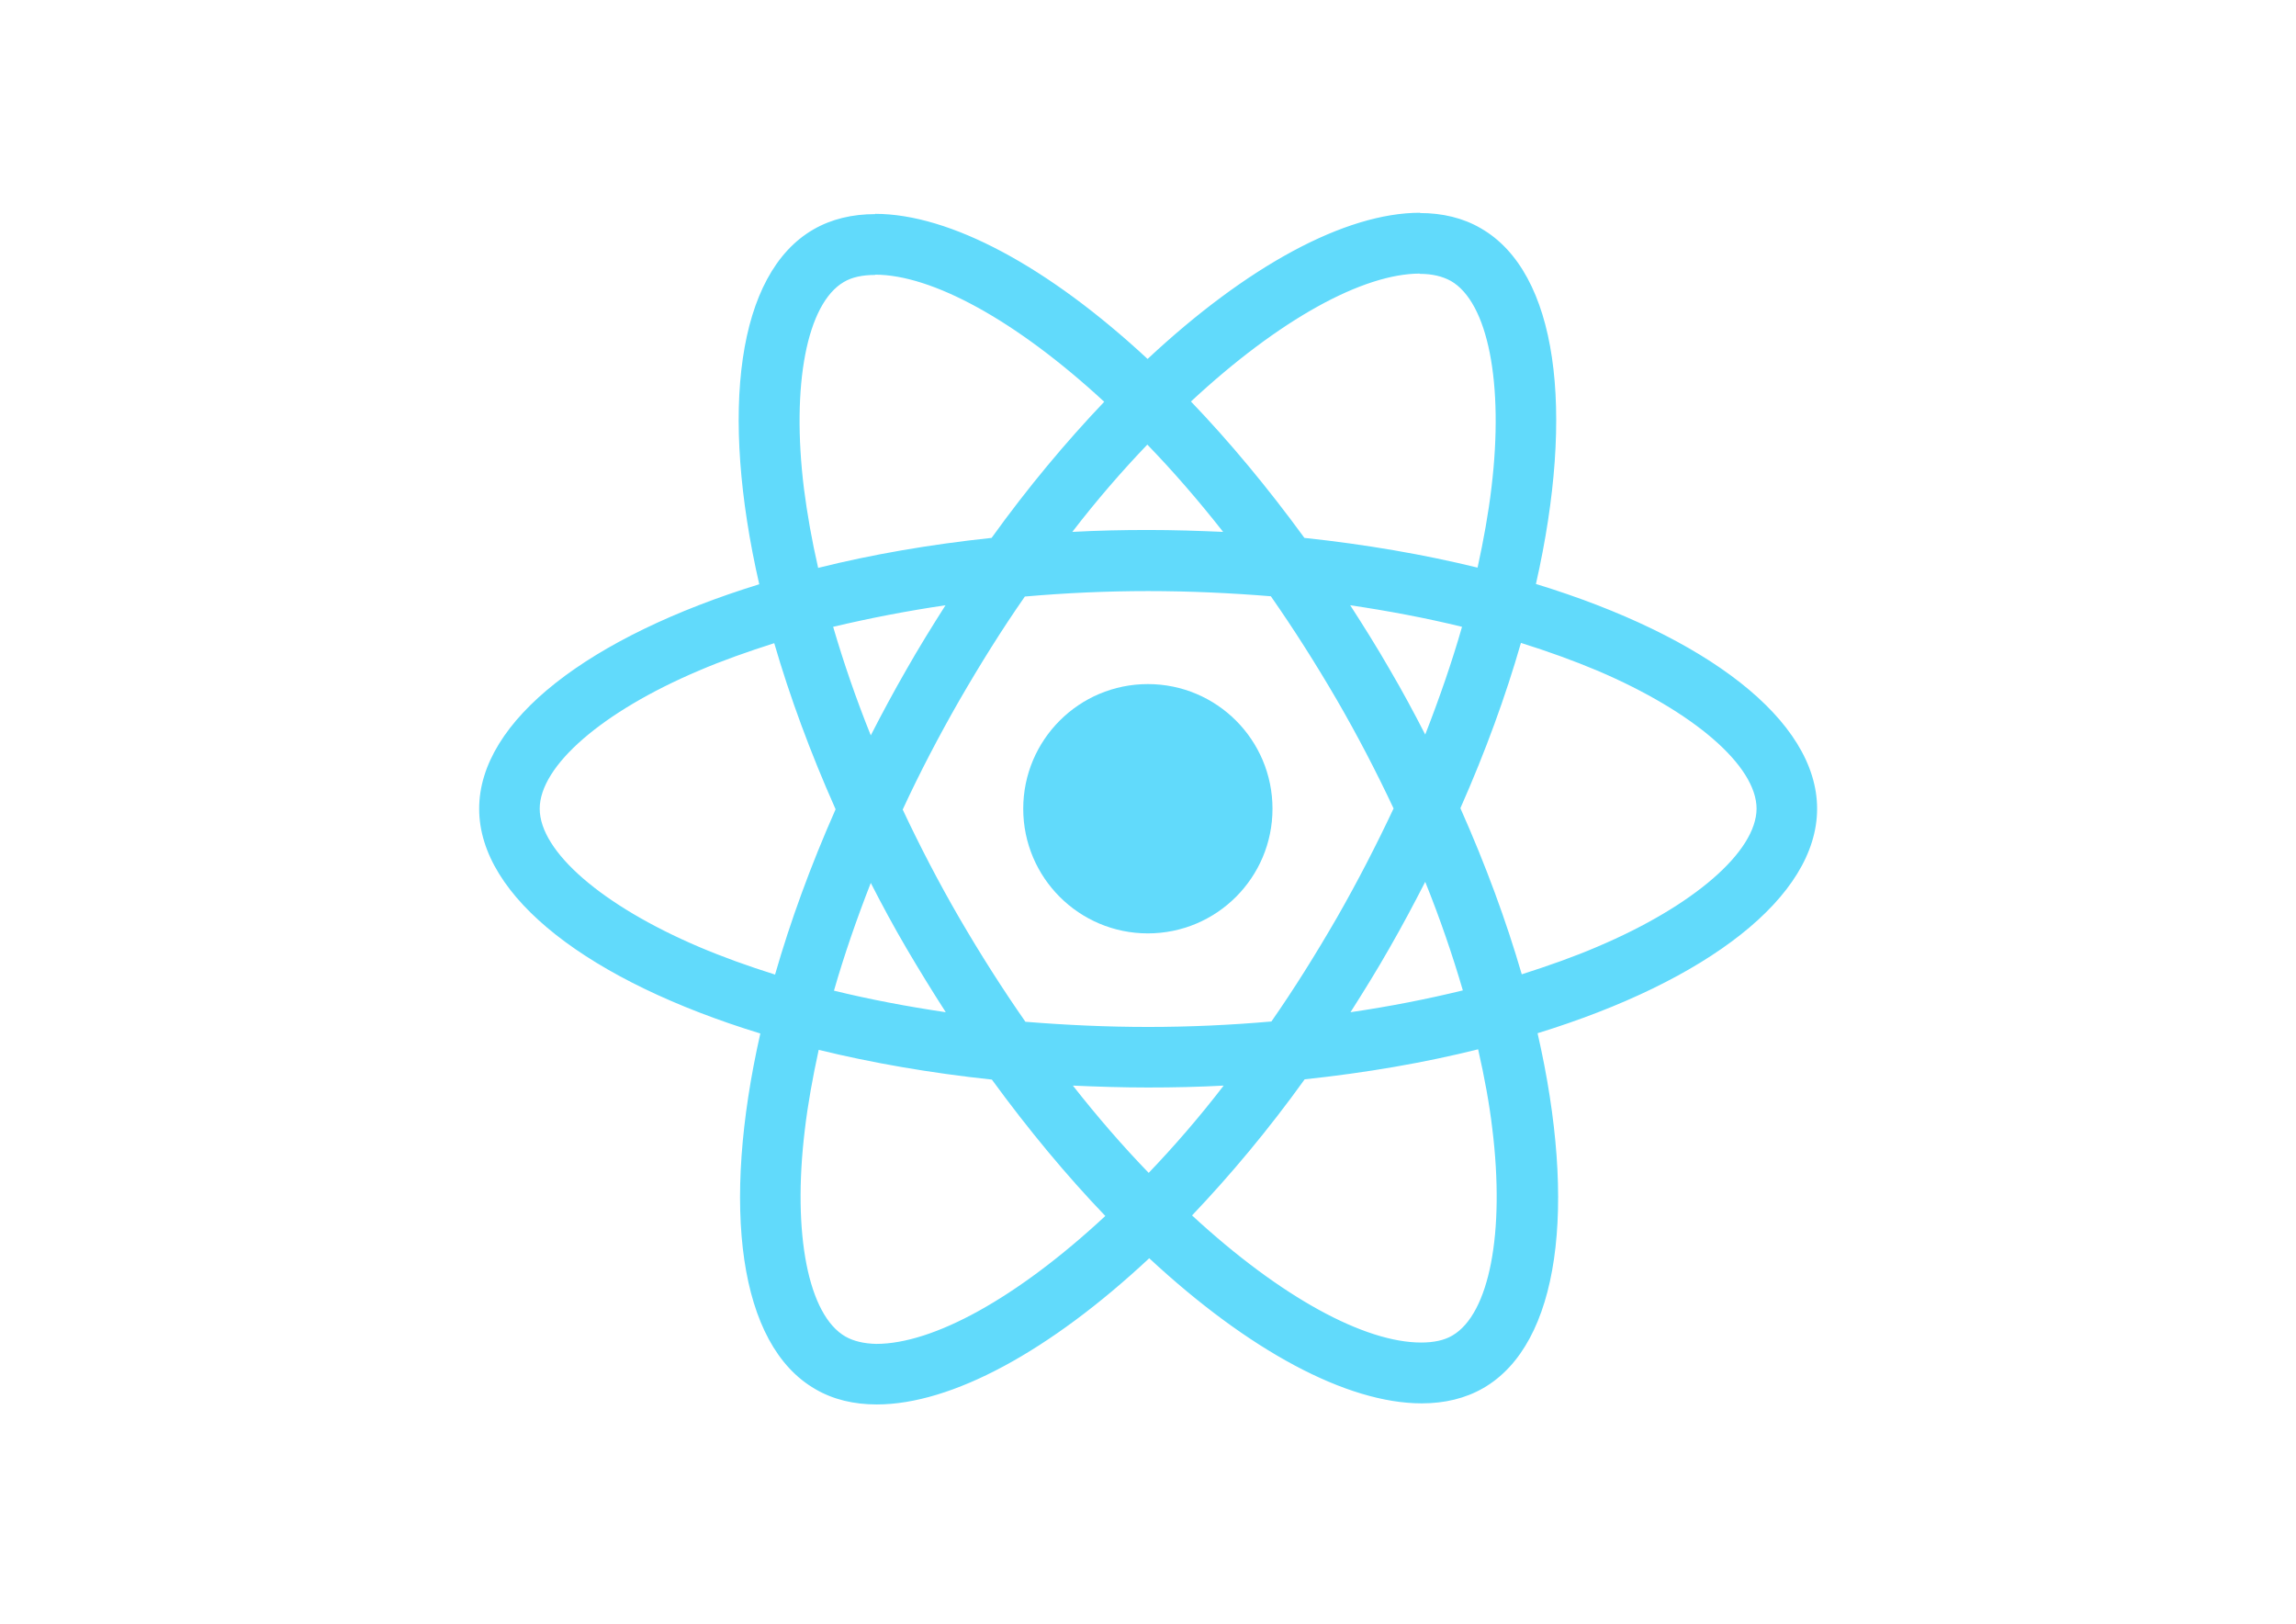
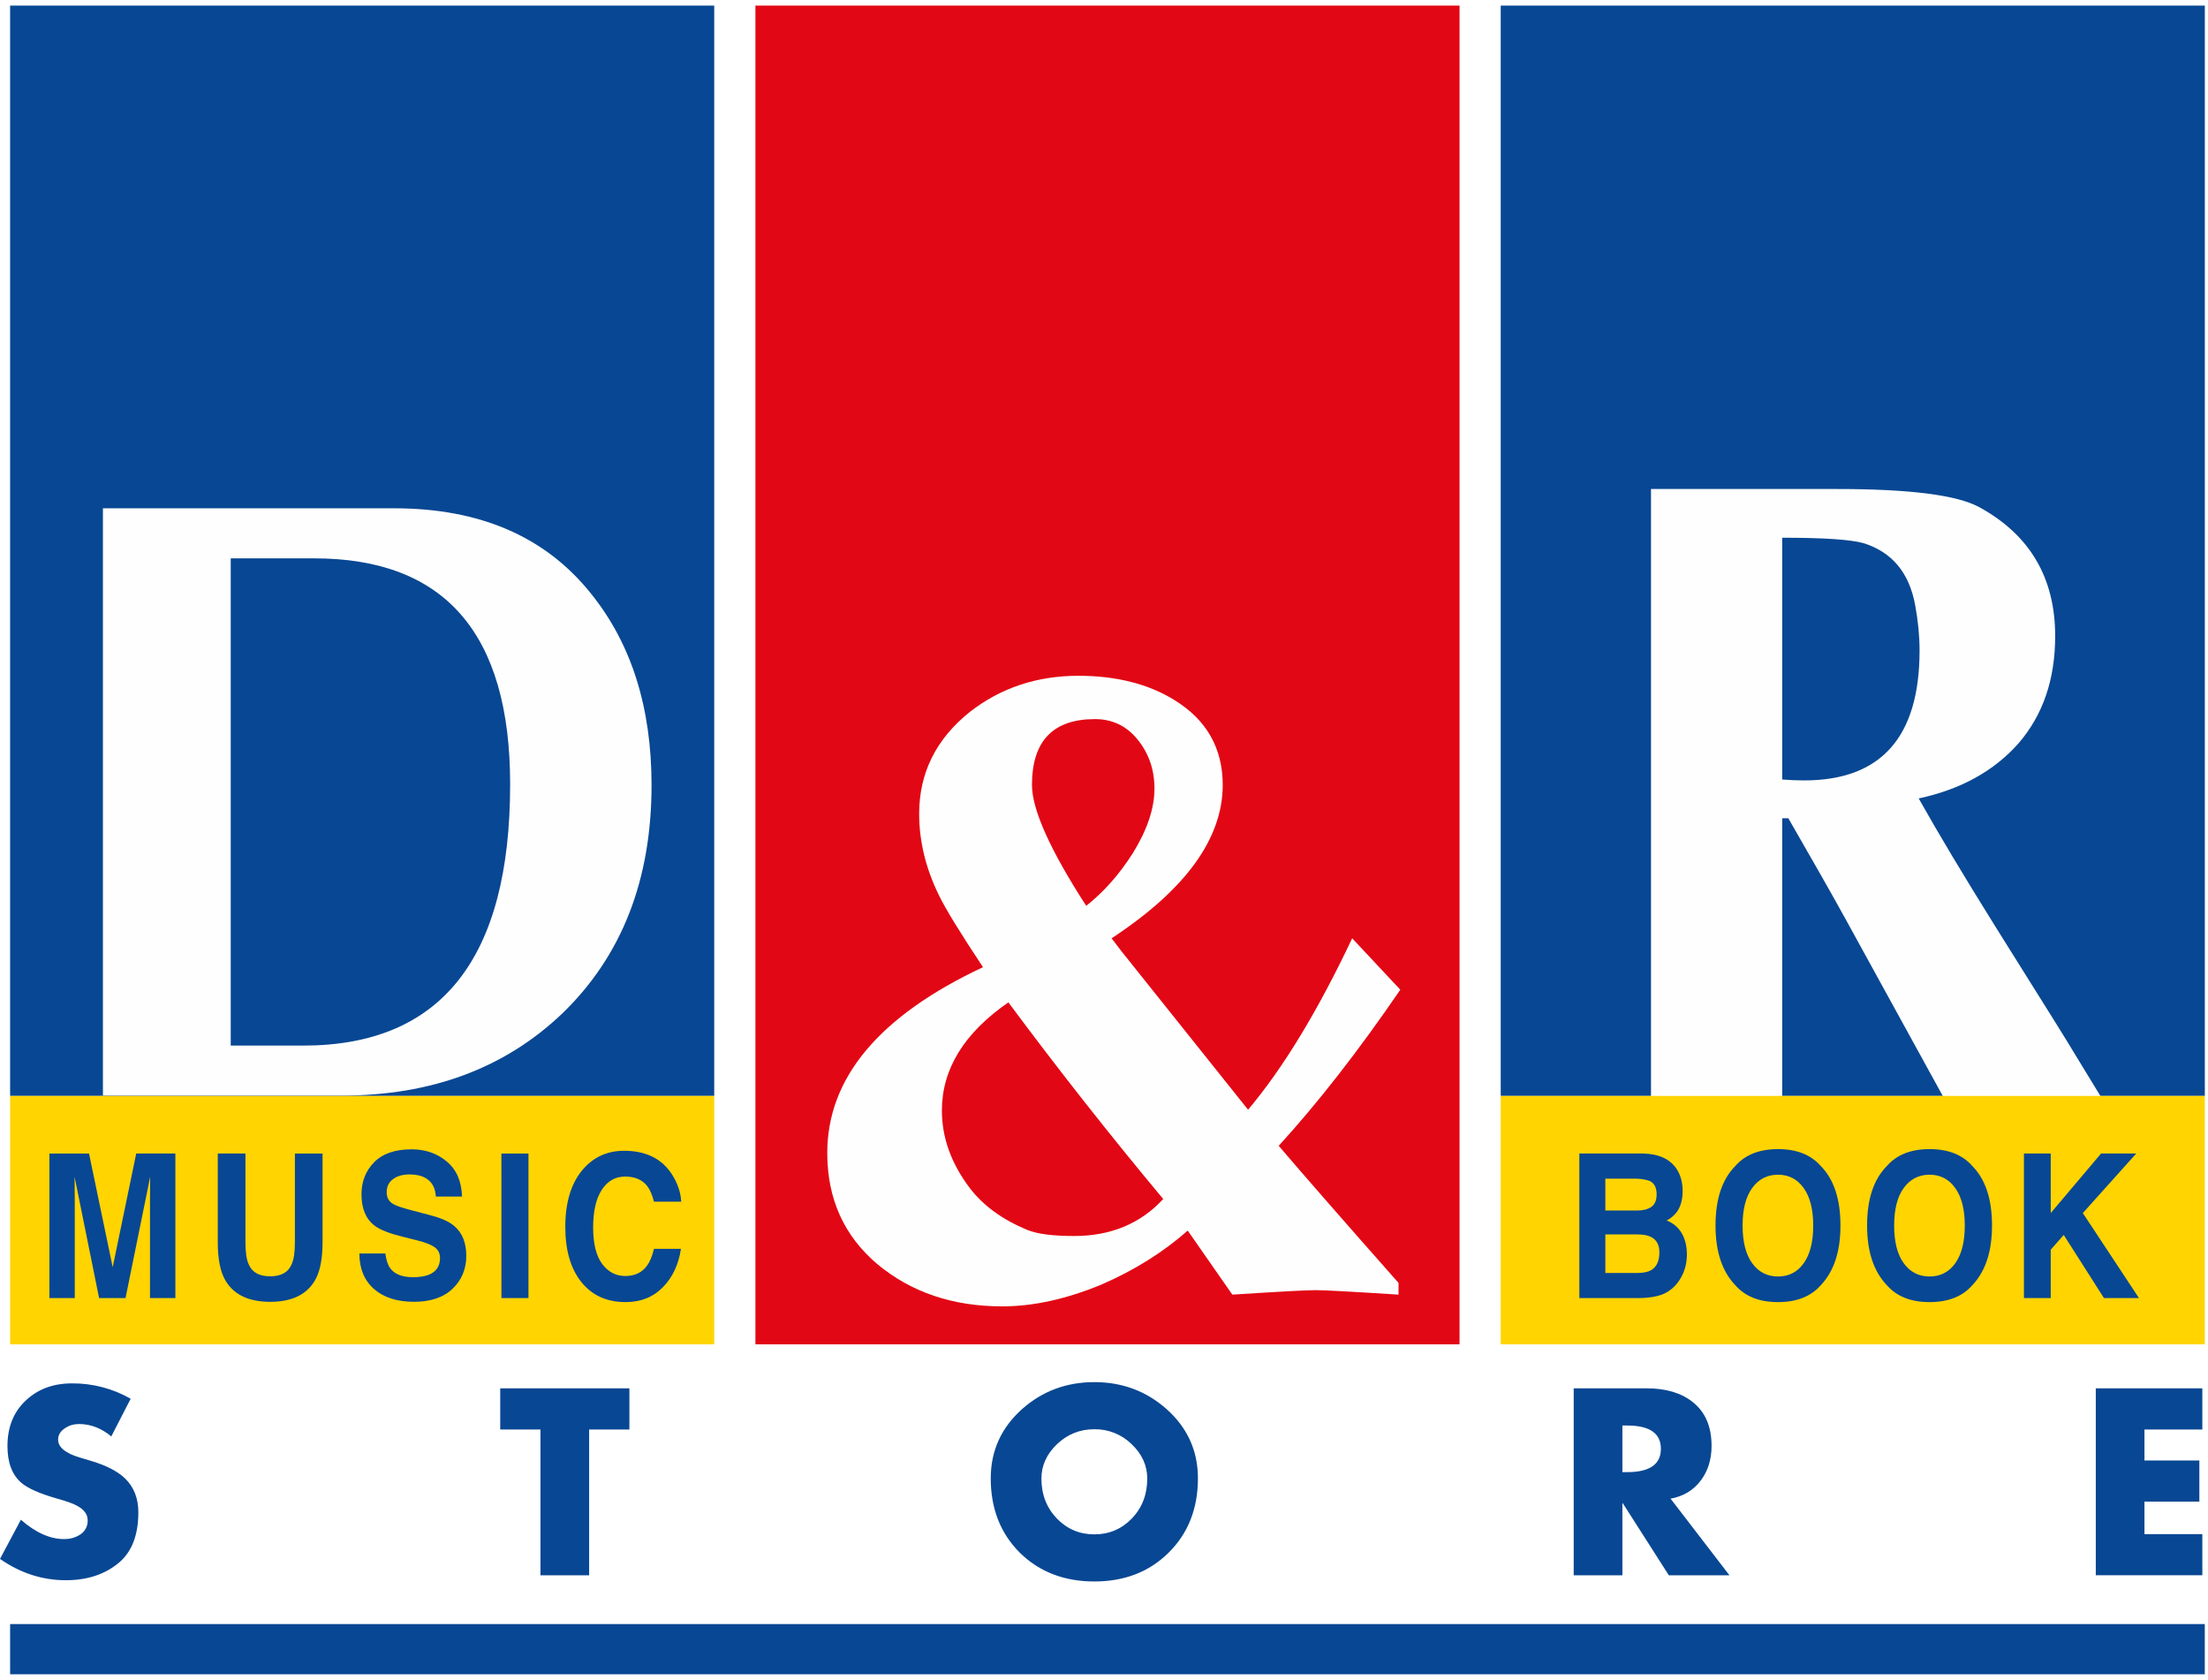
- <svg xmlns="http://www.w3.org/2000/svg" viewBox="0 0 841.9 595.3">
-   <g fill="#61DAFB">
-     <path d="M666.3 296.5c0-32.5-40.7-63.3-103.1-82.4 14.4-63.6 8-114.2-20.2-130.4-6.5-3.8-14.1-5.6-22.4-5.6v22.3c4.6 0 8.3.9 11.4 2.6 13.6 7.8 19.5 37.5 14.9 75.7-1.1 9.4-2.9 19.3-5.1 29.4-19.6-4.8-41-8.5-63.5-10.9-13.5-18.5-27.5-35.3-41.6-50 32.6-30.3 63.2-46.9 84-46.9V78c-27.5 0-63.5 19.6-99.9 53.6-36.4-33.8-72.4-53.2-99.9-53.2v22.3c20.7 0 51.4 16.5 84 46.6-14 14.7-28 31.4-41.3 49.9-22.6 2.4-44 6.1-63.6 11-2.3-10-4-19.7-5.2-29-4.7-38.2 1.1-67.9 14.6-75.8 3-1.8 6.9-2.6 11.5-2.6V78.5c-8.4 0-16 1.8-22.6 5.6-28.1 16.2-34.4 66.7-19.9 130.1-62.2 19.2-102.7 49.9-102.7 82.3 0 32.5 40.7 63.3 103.1 82.4-14.4 63.6-8 114.2 20.2 130.4 6.5 3.8 14.1 5.6 22.5 5.6 27.5 0 63.5-19.6 99.9-53.6 36.4 33.8 72.4 53.2 99.9 53.2 8.4 0 16-1.8 22.6-5.6 28.1-16.2 34.4-66.7 19.9-130.1 62-19.1 102.5-49.9 102.5-82.3zm-130.2-66.7c-3.7 12.9-8.3 26.2-13.5 39.5-4.1-8-8.4-16-13.1-24-4.6-8-9.5-15.8-14.4-23.4 14.2 2.1 27.9 4.7 41 7.9zm-45.8 106.5c-7.8 13.5-15.8 26.3-24.1 38.2-14.9 1.3-30 2-45.2 2-15.1 0-30.2-.7-45-1.9-8.3-11.9-16.4-24.6-24.2-38-7.6-13.1-14.5-26.4-20.8-39.8 6.2-13.4 13.2-26.8 20.7-39.9 7.8-13.5 15.8-26.3 24.1-38.2 14.9-1.3 30-2 45.2-2 15.1 0 30.2.7 45 1.9 8.3 11.9 16.4 24.6 24.2 38 7.6 13.1 14.5 26.4 20.8 39.8-6.3 13.4-13.2 26.8-20.7 39.9zm32.3-13c5.4 13.4 10 26.8 13.8 39.8-13.1 3.2-26.9 5.9-41.2 8 4.9-7.7 9.8-15.6 14.4-23.7 4.6-8 8.9-16.1 13-24.1zM421.2 430c-9.3-9.6-18.6-20.3-27.8-32 9 .4 18.2.7 27.5.7 9.4 0 18.7-.2 27.8-.7-9 11.7-18.3 22.4-27.5 32zm-74.4-58.9c-14.2-2.1-27.9-4.7-41-7.9 3.7-12.9 8.3-26.2 13.5-39.5 4.1 8 8.4 16 13.1 24 4.7 8 9.5 15.8 14.4 23.4zM420.7 163c9.3 9.6 18.6 20.3 27.8 32-9-.4-18.2-.7-27.5-.7-9.4 0-18.7.2-27.8.7 9-11.7 18.3-22.4 27.5-32zm-74 58.9c-4.9 7.7-9.8 15.6-14.4 23.7-4.6 8-8.9 16-13 24-5.4-13.4-10-26.8-13.8-39.8 13.1-3.1 26.9-5.8 41.2-7.9zm-90.5 125.2c-35.4-15.1-58.3-34.9-58.3-50.6 0-15.7 22.9-35.6 58.3-50.6 8.6-3.7 18-7 27.7-10.1 5.7 19.6 13.2 40 22.5 60.9-9.2 20.8-16.6 41.1-22.2 60.6-9.9-3.1-19.3-6.5-28-10.2zM310 490c-13.6-7.8-19.5-37.5-14.9-75.7 1.1-9.4 2.9-19.3 5.1-29.4 19.6 4.8 41 8.5 63.5 10.9 13.5 18.5 27.5 35.3 41.6 50-32.6 30.3-63.2 46.9-84 46.9-4.5-.1-8.3-1-11.3-2.7zm237.2-76.2c4.7 38.2-1.1 67.9-14.6 75.8-3 1.8-6.9 2.6-11.5 2.6-20.7 0-51.4-16.5-84-46.6 14-14.7 28-31.4 41.3-49.9 22.6-2.4 44-6.1 63.6-11 2.3 10.1 4.1 19.8 5.2 29.1zm38.5-66.7c-8.6 3.7-18 7-27.7 10.1-5.7-19.6-13.2-40-22.5-60.9 9.2-20.8 16.6-41.1 22.2-60.6 9.9 3.1 19.3 6.5 28.1 10.2 35.4 15.1 58.3 34.9 58.3 50.6-.1 15.7-23 35.6-58.4 50.6zM320.8 78.4z" />
-     <circle cx="420.9" cy="296.5" r="45.7" />
-     <path d="M520.5 78.1z" />
+ <svg xmlns="http://www.w3.org/2000/svg" width="117" height="89" viewBox="0 0 117 89">
+   <g fill="none" fill-rule="evenodd">
+     <path fill="#084793" d="M.536 58.067h37.31V.297H.536z" />
+     <path fill="#FEFEFE" d="M5.455 26.932h15.438c4.544 0 8.02 1.508 10.427 4.524 2.137 2.65 3.205 6.031 3.205 10.144 0 5.026-1.58 9.062-4.74 12.108-3.039 2.894-6.936 4.341-11.69 4.341H5.454V26.932zm6.771 2.65V55.4h3.837c7.313 0 10.969-4.615 10.969-13.845 0-7.981-3.46-11.971-10.382-11.971h-4.424z" />
+     <path fill="#084793" d="M79.522 58.067h37.31V.297h-37.31z" />
+     <path fill="#FEFEFE" d="M87.485 58.7V25.91h9.874c3.832 0 6.335.32 7.51.956 2.688 1.466 4.033 3.745 4.033 6.836 0 2.295-.65 4.19-1.947 5.688-1.298 1.465-3.06 2.438-5.285 2.915 1.02 1.817 2.364 4.064 4.033 6.74 2.72 4.334 4.11 6.564 4.173 6.692l1.807 2.962c-2.317-.158-3.724-.238-4.218-.238-.464 0-1.855.08-4.173.238l-5.516-10.036c-.649-1.18-1.653-2.948-3.013-5.306h-.325v15.342c-1.916-.158-3.075-.238-3.476-.238-.37 0-1.53.08-3.477.238m6.953-30.208v12.81c.402.033.789.049 1.16.049 4.079 0 6.118-2.295 6.118-6.884 0-.764-.077-1.56-.231-2.39-.31-1.72-1.22-2.82-2.735-3.297-.68-.192-2.117-.288-4.312-.288" />
+     <path fill="#084793" d="M.536 88.711H116.83v-2.66H.536zM6.924 74.111l-1.027 1.997c-.527-.438-1.097-.657-1.712-.657-.271 0-.513.07-.723.21-.255.158-.382.364-.382.618 0 .402.382.718 1.145.946l.658.197c.772.236 1.352.538 1.737.906.474.456.711 1.056.711 1.8 0 1.2-.342 2.089-1.026 2.667-.738.621-1.677.932-2.817.932-1.246 0-2.409-.376-3.488-1.13l1.106-2.075c.78.683 1.544 1.025 2.29 1.025.333 0 .623-.083.868-.25a.855.855 0 0 0 .382-.749c0-.315-.193-.573-.579-.774-.184-.106-.513-.224-.987-.356-.957-.271-1.606-.556-1.948-.853-.491-.421-.737-1.069-.737-1.945 0-.998.32-1.8.96-2.404.641-.613 1.462-.919 2.462-.919a6.19 6.19 0 0 1 3.107.814M31.218 75.74v7.725h-2.58V75.74h-2.132v-2.18h6.845v2.18zM57.988 73.231c1.474 0 2.746.473 3.817 1.419 1.114.99 1.672 2.216 1.672 3.678 0 1.603-.518 2.917-1.554 3.941-1.026 1.016-2.338 1.524-3.935 1.524s-2.913-.508-3.949-1.524c-1.026-1.024-1.54-2.338-1.54-3.94 0-1.463.558-2.69 1.672-3.68 1.07-.945 2.343-1.418 3.817-1.418m0 2.496c-.763 0-1.421.263-1.974.788-.553.526-.83 1.135-.83 1.826 0 .841.273 1.546.817 2.115.543.56 1.206.841 1.987.841.78 0 1.444-.28 1.988-.84.544-.57.816-1.275.816-2.116 0-.691-.277-1.3-.83-1.826a2.766 2.766 0 0 0-1.974-.788M88.522 79.405l3.12 4.06H88.43l-2.435-3.81h-.026v3.81h-2.58v-9.906h3.856c1.035 0 1.856.246 2.461.736.659.526.988 1.297.988 2.312 0 .71-.185 1.314-.553 1.813-.395.534-.934.863-1.62.985zm-2.553-3.875V78h.25c1.193 0 1.79-.412 1.79-1.235 0-.823-.597-1.235-1.79-1.235h-.25zM116.7 75.74h-3.067v1.642h2.909v2.18h-2.909v1.722h3.067v2.18h-5.646V73.56h5.646z" />
+     <path fill="#E20714" d="M40.029 71.227h37.31V.297h-37.31z" />
+     <path fill="#FEFEFE" d="M58.903 49.715l.51.67 6.721 8.412c1.855-2.198 3.693-5.226 5.517-9.082l2.55 2.725c-2.225 3.25-4.374 6.007-6.444 8.27 1.36 1.592 3.477 4.015 6.35 7.265v.62c-2.472-.159-3.94-.238-4.403-.238-.464 0-1.932.079-4.404.238l-2.364-3.393c-1.298 1.148-2.828 2.104-4.59 2.868-1.854.764-3.6 1.147-5.238 1.147-2.627 0-4.836-.75-6.629-2.246-1.761-1.498-2.643-3.457-2.643-5.88 0-3.982 2.752-7.264 8.252-9.846-1.205-1.816-1.977-3.075-2.318-3.776-.71-1.434-1.065-2.884-1.065-4.35 0-2.166.896-3.967 2.688-5.4 1.638-1.275 3.554-1.913 5.748-1.913 2.009 0 3.709.43 5.1 1.291 1.7 1.052 2.55 2.55 2.55 4.493 0 2.836-1.963 5.545-5.888 8.125m-1.345-1.72c.928-.733 1.747-1.657 2.458-2.772.772-1.243 1.158-2.39 1.158-3.442 0-.987-.293-1.848-.88-2.58-.588-.733-1.345-1.1-2.272-1.1-2.225 0-3.338 1.163-3.338 3.489 0 1.307.958 3.442 2.874 6.405m-4.125 5.115c-2.35 1.625-3.523 3.536-3.523 5.735 0 1.434.494 2.805 1.483 4.11.711.925 1.715 1.658 3.014 2.2.524.222 1.359.334 2.503.334 1.947 0 3.523-.653 4.728-1.96a233.432 233.432 0 0 1-8.205-10.42" />
+     <path fill="#FFD400" d="M.536 71.227h37.31v-13.16H.536z" />
+     <path fill="#084793" d="M7.218 61.119h2.075v7.658H7.948v-5.18c0-.148.002-.356.005-.623.003-.27.005-.478.005-.623l-1.307 6.426h-1.4l-1.299-6.426c0 .145.002.353.005.623l.005.623v5.18H2.617V61.12h2.1l1.255 6.022 1.246-6.022zM11.54 61.119h1.466v4.707c0 .527.056.911.169 1.154.175.43.556.644 1.143.644.584 0 .963-.215 1.138-.644.113-.243.17-.627.17-1.154V61.12h1.465v4.707c0 .814-.114 1.448-.342 1.902-.424.831-1.235 1.247-2.431 1.247-1.197 0-2.008-.416-2.436-1.247-.228-.454-.342-1.088-.342-1.902V61.12zM20.42 66.413c.044.35.13.612.258.785.234.315.636.473 1.204.473.34 0 .617-.042.829-.125.403-.16.605-.455.605-.888 0-.253-.1-.449-.3-.587-.2-.136-.514-.255-.942-.359l-.73-.182c-.72-.18-1.216-.375-1.49-.587-.466-.353-.699-.905-.699-1.657 0-.686.225-1.256.675-1.71.45-.454 1.11-.68 1.982-.68.727 0 1.347.214 1.86.644.515.426.785 1.046.81 1.86h-1.387c-.025-.46-.206-.788-.543-.982-.225-.128-.505-.192-.839-.192-.371 0-.668.083-.89.25-.222.165-.333.398-.333.695 0 .274.11.478.328.613.141.09.44.196.9.317l1.19.317c.521.139.915.324 1.18.556.413.36.62.882.62 1.564 0 .7-.243 1.282-.727 1.746-.481.46-1.162.69-2.043.69-.9 0-1.607-.226-2.122-.68-.516-.457-.773-1.084-.773-1.88h1.377zM26.57 68.777h1.433V61.12h-1.434zM30.924 61.92c.562-.631 1.278-.946 2.146-.947 1.162 0 2.011.423 2.548 1.268.297.475.456.951.479 1.43h-1.443c-.094-.368-.215-.645-.361-.832-.263-.333-.652-.499-1.167-.499-.525 0-.938.236-1.241.707-.303.467-.455 1.13-.455 1.99 0 .859.16 1.503.478 1.932.322.427.73.64 1.223.64.506 0 .891-.184 1.157-.551.147-.198.269-.494.366-.889h1.428c-.124.835-.445 1.514-.96 2.037-.512.523-1.17.785-1.972.785-.994 0-1.774-.354-2.343-1.06-.568-.71-.852-1.684-.852-2.92 0-1.337.323-2.368.97-3.092" />
+     <path fill="#FFD400" d="M79.522 71.227h37.31v-13.16h-37.31z" />
+     <path fill="#084793" d="M85.066 62.45v1.688h1.696c.303 0 .548-.063.735-.187.191-.129.286-.353.286-.676 0-.356-.125-.592-.375-.706-.215-.08-.49-.12-.824-.12h-1.518zm0 2.955v2.042h1.696c.303 0 .539-.045.707-.135.306-.166.46-.485.46-.956 0-.398-.15-.671-.446-.82-.165-.084-.398-.127-.698-.13h-1.719zm3.776-3.47c.212.325.319.715.319 1.169 0 .467-.107.843-.319 1.127a1.686 1.686 0 0 1-.525.437c.353.142.619.367.797.675.18.308.271.682.272 1.123 0 .453-.104.86-.31 1.22-.13.24-.295.44-.492.603a1.832 1.832 0 0 1-.787.384c-.3.07-.626.105-.979.105h-3.13v-7.66h3.355c.846.015 1.446.287 1.8.817zM95.575 66.933c.337-.468.506-1.133.506-1.995 0-.859-.169-1.522-.506-1.99-.334-.471-.787-.706-1.358-.707-.572 0-1.028.234-1.368.701-.341.468-.511 1.133-.511 1.996 0 .862.17 1.527.51 1.995.34.468.797.701 1.369.701.57 0 1.024-.233 1.358-.7m.905 1.163c-.522.596-1.276.894-2.263.894-.988 0-1.742-.298-2.263-.894-.7-.73-1.05-1.784-1.05-3.16 0-1.402.35-2.455 1.05-3.158.521-.596 1.275-.894 2.263-.894.987 0 1.74.298 2.263.894.696.703 1.044 1.756 1.044 3.159 0 1.375-.348 2.428-1.044 3.159M103.606 66.933c.338-.468.506-1.133.506-1.995 0-.859-.168-1.522-.506-1.99-.334-.471-.787-.706-1.359-.707-.571 0-1.027.234-1.368.701-.34.468-.51 1.133-.51 1.996 0 .862.17 1.527.51 1.995.34.468.797.701 1.368.701.572 0 1.025-.233 1.36-.7m.903 1.163c-.521.596-1.276.894-2.263.894-.987 0-1.741-.298-2.262-.894-.7-.73-1.05-1.784-1.05-3.16 0-1.402.35-2.455 1.05-3.158.52-.596 1.275-.894 2.262-.894.987 0 1.742.298 2.263.894.697.703 1.045 1.756 1.045 3.159 0 1.375-.348 2.428-1.045 3.159M107.247 61.119h1.42v3.154l2.666-3.154h1.864l-2.83 3.154 2.975 4.504h-1.855l-2.132-3.345-.688.784v2.561h-1.42z" />
  </g>
</svg>
